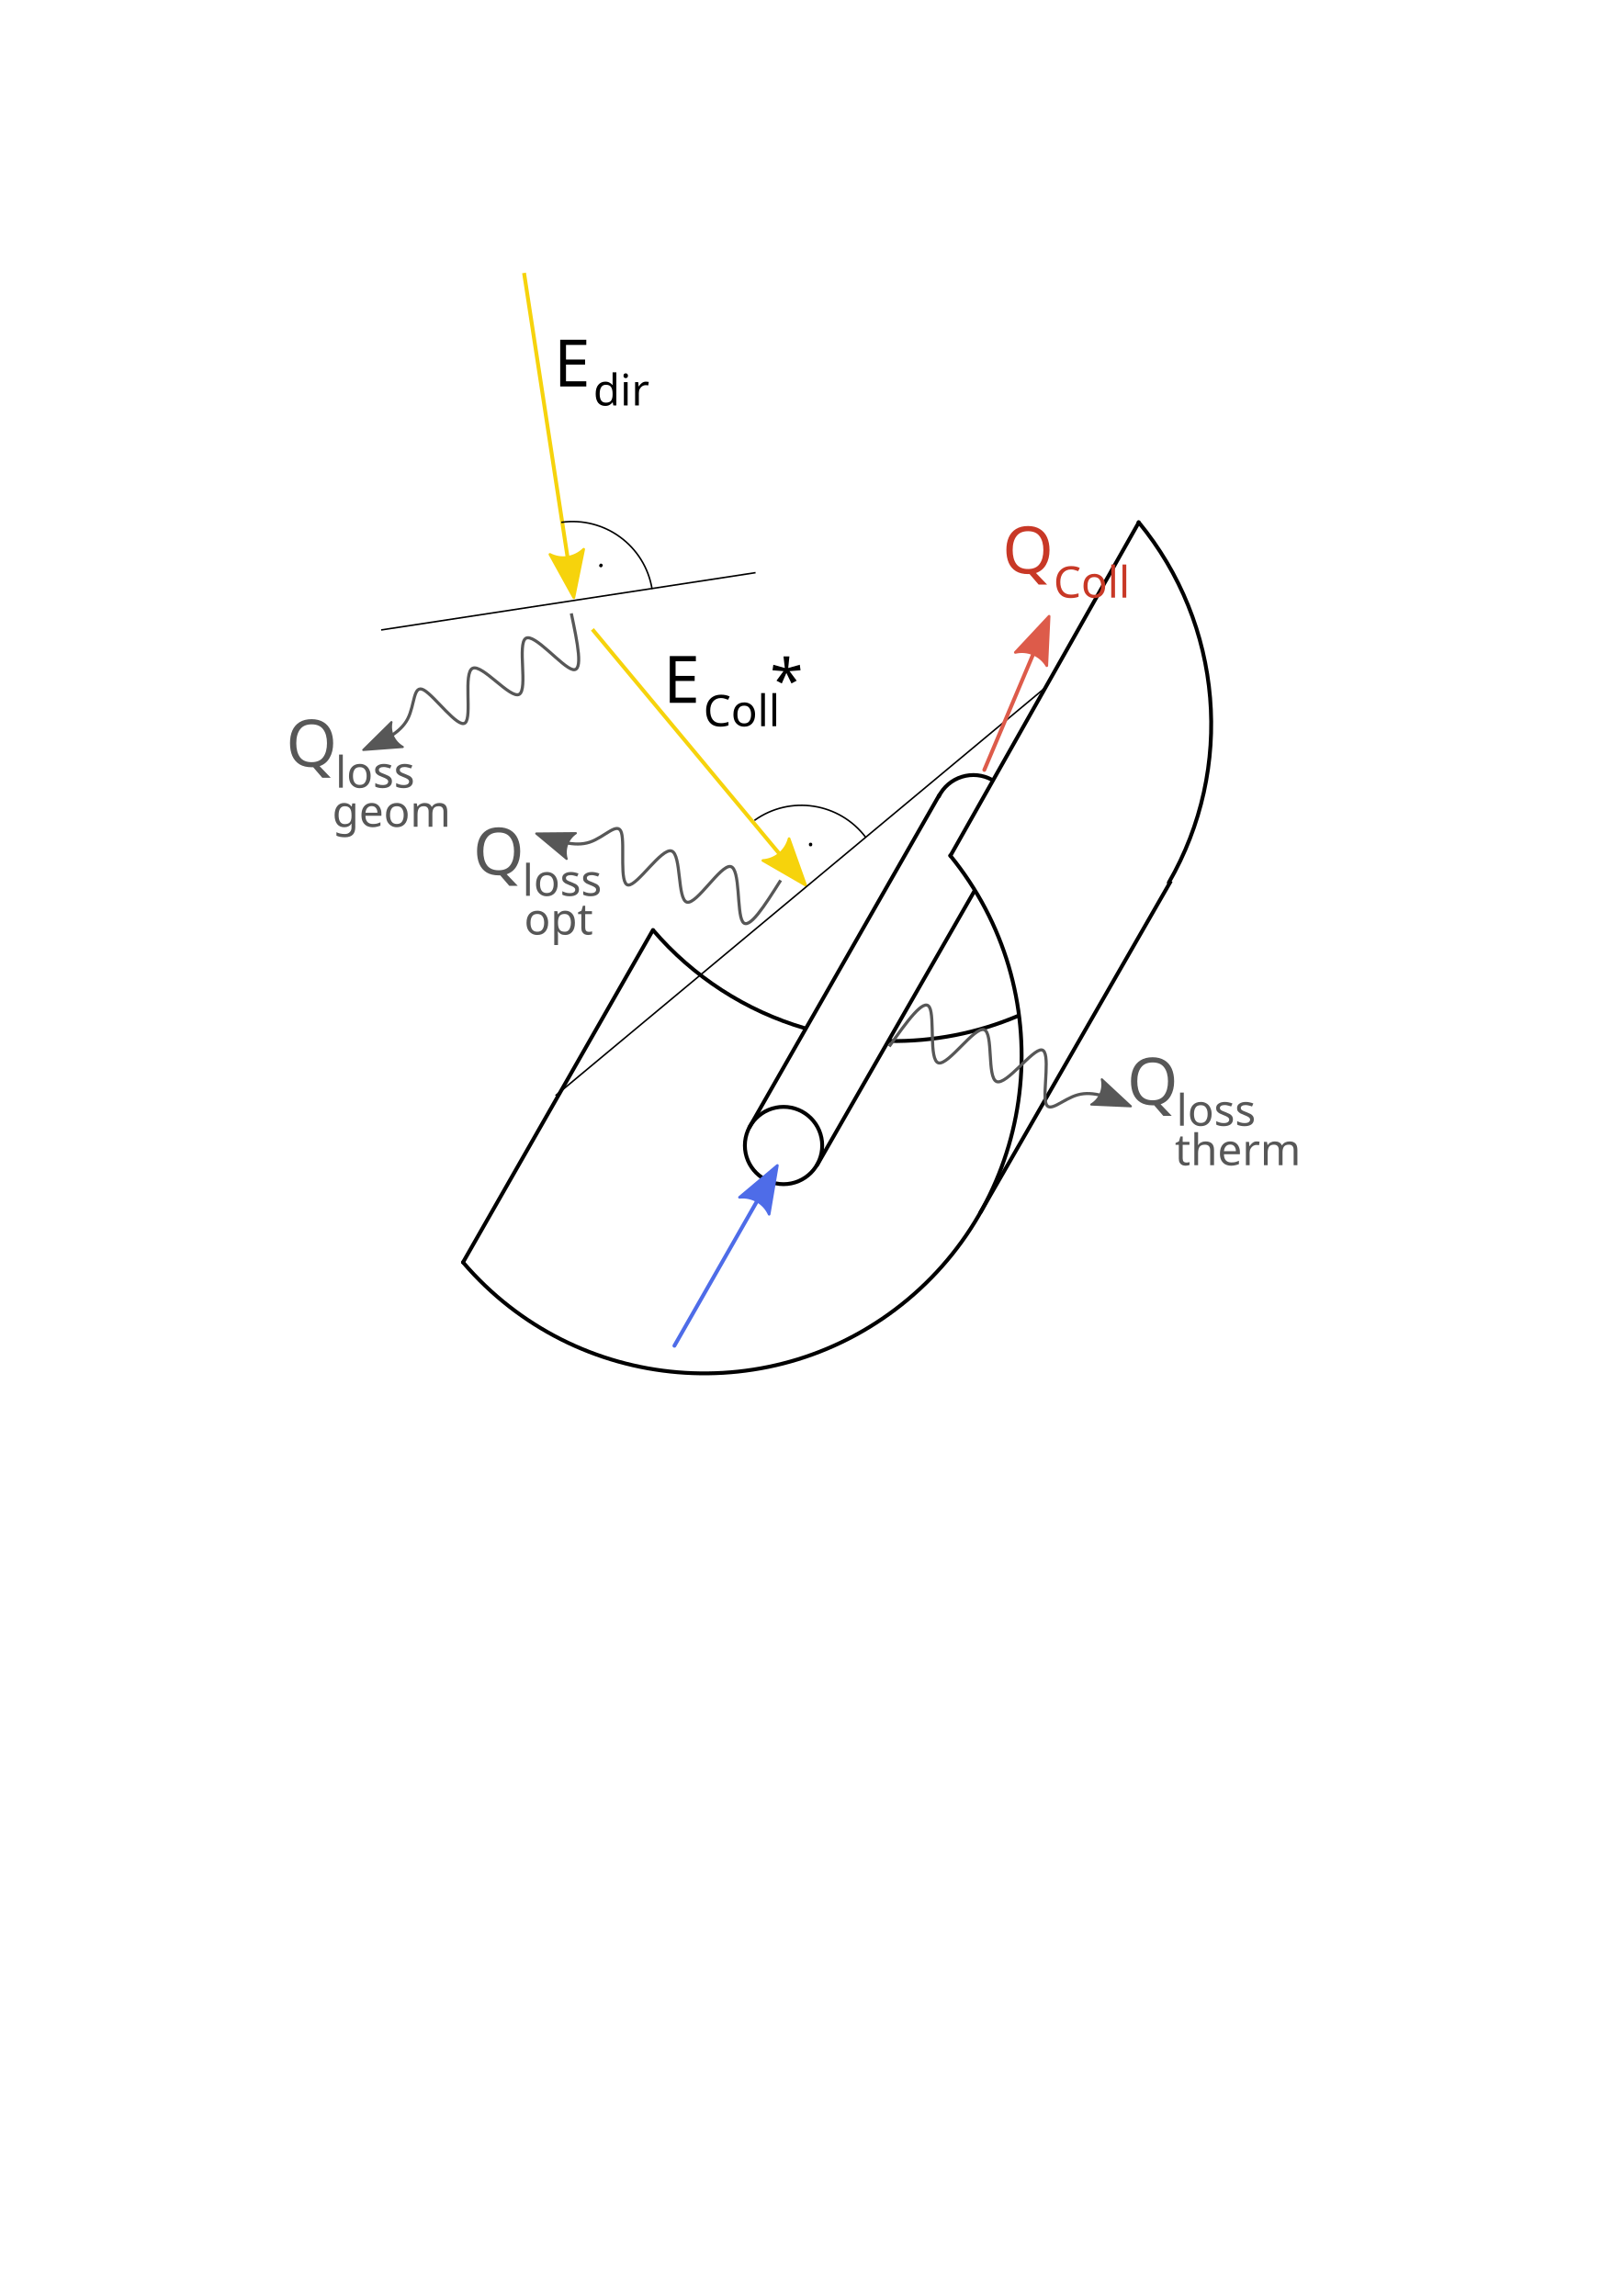
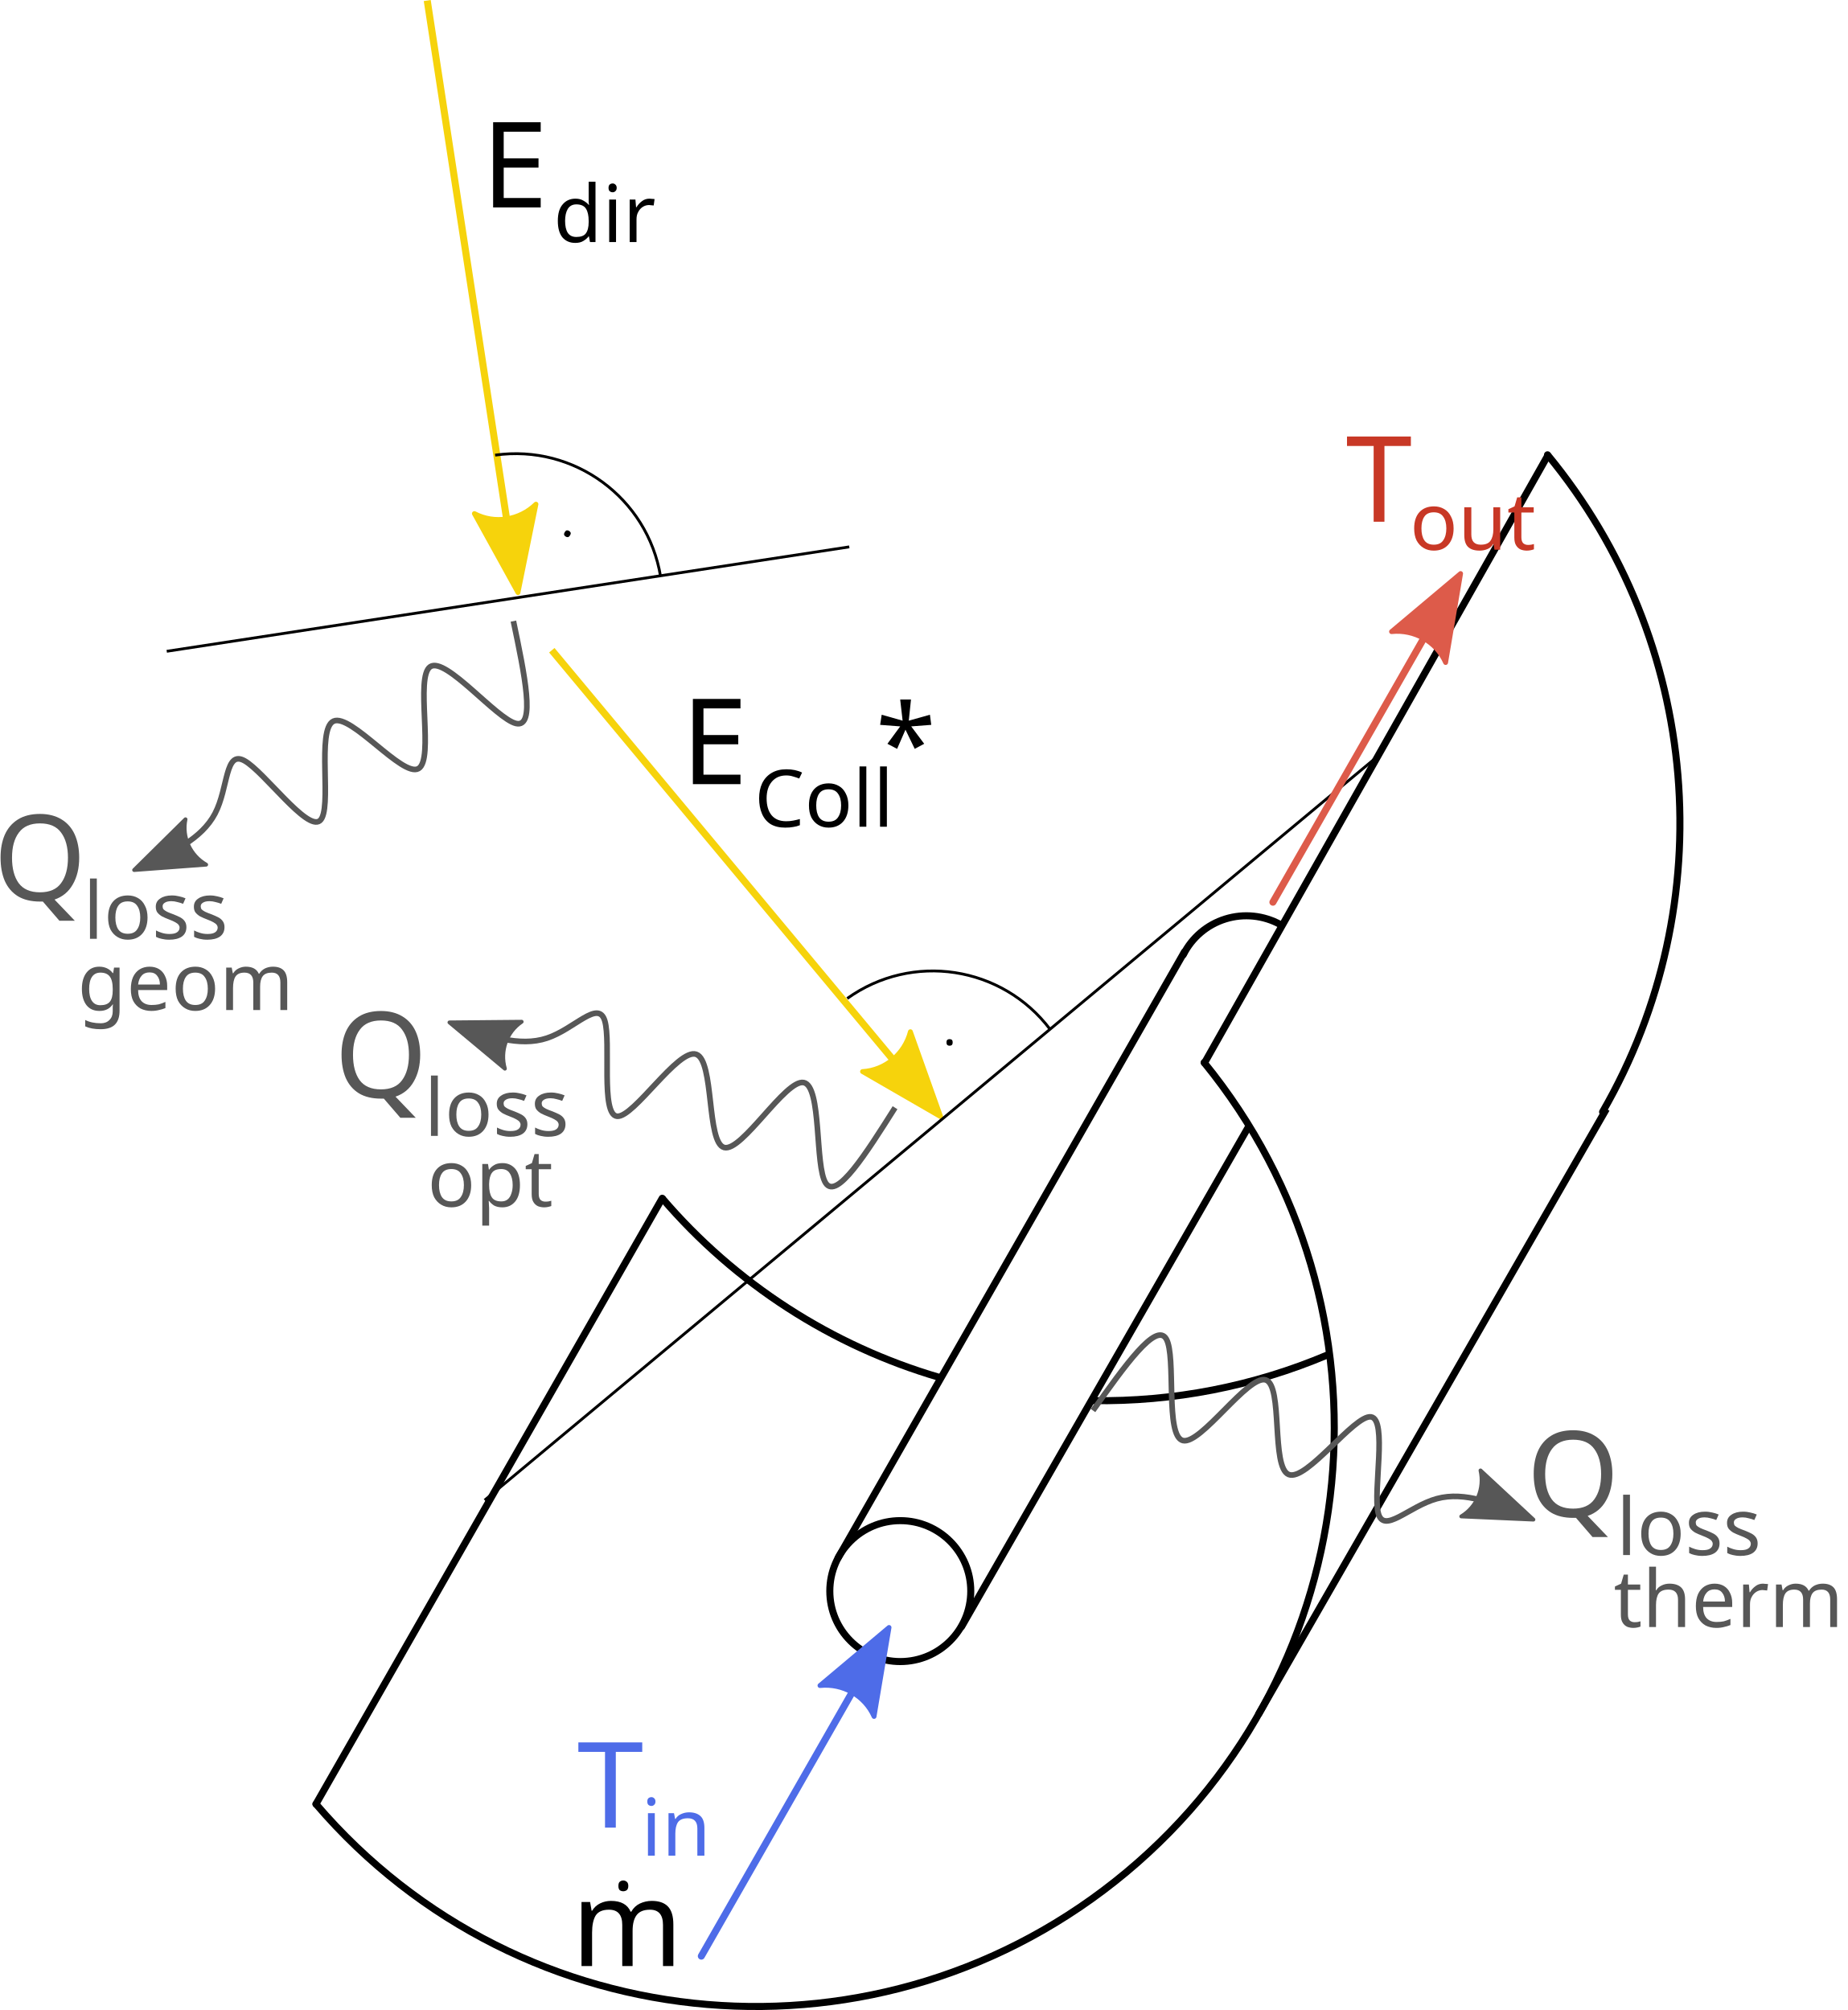
- <svg xmlns="http://www.w3.org/2000/svg" width="210mm" height="297mm" viewBox="0 0 210 297" version="1.1" id="svg8">
+ <svg xmlns="http://www.w3.org/2000/svg" width="131.057mm" height="142.632mm" viewBox="0 0 131.057 142.632" version="1.1" id="svg8">
  <defs id="defs2">
-     <marker style="overflow:visible;" id="marker10866" refX="0.0" refY="0.0" orient="auto">
-       <path transform="scale(1.1) rotate(180) translate(1,0)" d="M 8.719,4.034 L -2.207,0.016 L 8.719,-4.002 C 6.973,-1.63 6.983,1.616 8.719,4.034 z " style="fill-rule:evenodd;stroke-width:0.625;stroke-linejoin:round;stroke:#575757;stroke-opacity:1;fill:#575757;fill-opacity:1" id="path10864" />
+     <marker style="overflow:visible" id="marker10866" refX="0" refY="0" orient="auto">
+       <path transform="matrix(-1.1,0,0,-1.1,-1.1,0)" d="M 8.719,4.034 -2.207,0.016 8.719,-4.002 c -1.745,2.372 -1.735,5.617 -6e-7,8.035 z" style="fill:#575757;fill-opacity:1;fill-rule:evenodd;stroke:#575757;stroke-width:0.625;stroke-linejoin:round;stroke-opacity:1" id="path10864" />
    </marker>
-     <marker orient="auto" refY="0.0" refX="0.0" id="marker9885" style="overflow:visible;">
-       <path id="path9883" style="fill-rule:evenodd;stroke-width:0.625;stroke-linejoin:round;stroke:#f6d30c;stroke-opacity:1;fill:#f6d30c;fill-opacity:1" d="M 8.719,4.034 L -2.207,0.016 L 8.719,-4.002 C 6.973,-1.63 6.983,1.616 8.719,4.034 z " transform="scale(1.1) rotate(180) translate(1,0)" />
+     <marker orient="auto" refY="0" refX="0" id="marker9885" style="overflow:visible">
+       <path id="path9883" style="fill:#f6d30c;fill-opacity:1;fill-rule:evenodd;stroke:#f6d30c;stroke-width:0.625;stroke-linejoin:round;stroke-opacity:1" d="M 8.719,4.034 -2.207,0.016 8.719,-4.002 c -1.745,2.372 -1.735,5.617 -6e-7,8.035 z" transform="matrix(-1.1,0,0,-1.1,-1.1,0)" />
    </marker>
-     <marker orient="auto" refY="0.0" refX="0.0" id="marker9821" style="overflow:visible;">
-       <path id="path9819" style="fill-rule:evenodd;stroke-width:0.625;stroke-linejoin:round;stroke:#f6d30c;stroke-opacity:1;fill:#f6d30c;fill-opacity:1" d="M 8.719,4.034 L -2.207,0.016 L 8.719,-4.002 C 6.973,-1.63 6.983,1.616 8.719,4.034 z " transform="scale(1.1) rotate(180) translate(1,0)" />
+     <marker orient="auto" refY="0" refX="0" id="marker9821" style="overflow:visible">
+       <path id="path9819" style="fill:#f6d30c;fill-opacity:1;fill-rule:evenodd;stroke:#f6d30c;stroke-width:0.625;stroke-linejoin:round;stroke-opacity:1" d="M 8.719,4.034 -2.207,0.016 8.719,-4.002 c -1.745,2.372 -1.735,5.617 -6e-7,8.035 z" transform="matrix(-1.1,0,0,-1.1,-1.1,0)" />
    </marker>
-     <marker orient="auto" refY="0.0" refX="0.0" id="marker9763" style="overflow:visible;">
-       <path id="path9761" style="fill-rule:evenodd;stroke-width:0.625;stroke-linejoin:round;stroke:#4e6ce8;stroke-opacity:1;fill:#4e6ce8;fill-opacity:1" d="M 8.719,4.034 L -2.207,0.016 L 8.719,-4.002 C 6.973,-1.63 6.983,1.616 8.719,4.034 z " transform="scale(1.1) rotate(180) translate(1,0)" />
+     <marker orient="auto" refY="0" refX="0" id="marker9763" style="overflow:visible">
+       <path id="path9761" style="fill:#4e6ce8;fill-opacity:1;fill-rule:evenodd;stroke:#4e6ce8;stroke-width:0.625;stroke-linejoin:round;stroke-opacity:1" d="M 8.719,4.034 -2.207,0.016 8.719,-4.002 c -1.745,2.372 -1.735,5.617 -6e-7,8.035 z" transform="matrix(-1.1,0,0,-1.1,-1.1,0)" />
    </marker>
-     <marker orient="auto" refY="0.0" refX="0.0" id="Arrow2Lend" style="overflow:visible;">
-       <path id="path4551" style="fill-rule:evenodd;stroke-width:0.625;stroke-linejoin:round;stroke:#dd5b4a;stroke-opacity:1;fill:#dd5b4a;fill-opacity:1" d="M 8.719,4.034 L -2.207,0.016 L 8.719,-4.002 C 6.973,-1.63 6.983,1.616 8.719,4.034 z " transform="scale(1.1) rotate(180) translate(1,0)" />
+     <marker orient="auto" refY="0" refX="0" id="Arrow2Lend" style="overflow:visible">
+       <path id="path4551" style="fill:#dd5b4a;fill-opacity:1;fill-rule:evenodd;stroke:#dd5b4a;stroke-width:0.625;stroke-linejoin:round;stroke-opacity:1" d="M 8.719,4.034 -2.207,0.016 8.719,-4.002 c -1.745,2.372 -1.735,5.617 -6e-7,8.035 z" transform="matrix(-1.1,0,0,-1.1,-1.1,0)" />
    </marker>
-     <marker orient="auto" refY="0.0" refX="0.0" id="Arrow1Lend" style="overflow:visible;">
-       <path id="path4533" d="M 0.0,0.0 L 5.0,-5.0 L -12.5,0.0 L 5.0,5.0 L 0.0,0.0 z " style="fill-rule:evenodd;stroke:#000000;stroke-width:1pt;stroke-opacity:1;fill:#000000;fill-opacity:1" transform="scale(0.8) rotate(180) translate(12.5,0)" />
+     <marker orient="auto" refY="0" refX="0" id="Arrow1Lend" style="overflow:visible">
+       <path id="path4533" d="M 0,0 5,-5 -12.5,0 5,5 Z" style="fill:#000000;fill-opacity:1;fill-rule:evenodd;stroke:#000000;stroke-width:1pt;stroke-opacity:1" transform="matrix(-0.8,0,0,-0.8,-10,0)" />
    </marker>
    <marker orient="auto" refY="0" refX="0" id="Arrow1Lend-2" style="overflow:visible">
      <path id="path4533-1" d="M 0,0 5,-5 -12.5,0 5,5 Z" style="fill:#000000;fill-opacity:1;fill-rule:evenodd;stroke:#000000;stroke-width:1pt;stroke-opacity:1" transform="matrix(-0.8,0,0,-0.8,-10,0)" />
    </marker>
    <marker orient="auto" refY="0" refX="0" id="Arrow1Lend-2-9" style="overflow:visible">
      <path id="path4533-1-3" d="M 0,0 5,-5 -12.5,0 5,5 Z" style="fill:#4e6ce8;fill-opacity:1;fill-rule:evenodd;stroke:#4e6ce8;stroke-width:1pt;stroke-opacity:1" transform="matrix(-0.8,0,0,-0.8,-10,0)" />
    </marker>
    <marker orient="auto" refY="0" refX="0" id="Arrow1Lend-2-9-4" style="overflow:visible">
      <path id="path4533-1-3-1" d="M 0,0 5,-5 -12.5,0 5,5 Z" style="fill:#dd5b4a;fill-opacity:1;fill-rule:evenodd;stroke:#dd5b4a;stroke-width:1pt;stroke-opacity:1" transform="matrix(-0.8,0,0,-0.8,-10,0)" />
    </marker>
    <marker orient="auto" refY="0" refX="0" id="marker9885-1" style="overflow:visible">
      <path id="path9883-5" style="fill:#000000;fill-opacity:1;fill-rule:evenodd;stroke:#000000;stroke-width:0.625;stroke-linejoin:round;stroke-opacity:1" d="M 8.719,4.034 -2.207,0.016 8.719,-4.002 c -1.745,2.372 -1.735,5.617 -6e-7,8.035 z" transform="matrix(-1.1,0,0,-1.1,-1.1,0)" />
    </marker>
    <marker style="overflow:visible" id="marker10866-1" refX="0" refY="0" orient="auto">
      <path transform="matrix(-1.1,0,0,-1.1,-1.1,0)" d="M 8.719,4.034 -2.207,0.016 8.719,-4.002 c -1.745,2.372 -1.735,5.617 -6e-7,8.035 z" style="fill:#575757;fill-opacity:1;fill-rule:evenodd;stroke:#575757;stroke-width:0.625;stroke-linejoin:round;stroke-opacity:1" id="path10864-1" />
    </marker>
    <marker style="overflow:visible" id="marker10866-6" refX="0" refY="0" orient="auto">
      <path transform="matrix(-1.1,0,0,-1.1,-1.1,0)" d="M 8.719,4.034 -2.207,0.016 8.719,-4.002 c -1.745,2.372 -1.735,5.617 -6e-7,8.035 z" style="fill:#575757;fill-opacity:1;fill-rule:evenodd;stroke:#575757;stroke-width:0.625;stroke-linejoin:round;stroke-opacity:1" id="path10864-7" />
    </marker>
  </defs>
-   <g id="layer1">
+   <g id="layer1" transform="translate(-37.4674,-35.27052)">
    <path style="fill:none;stroke:#f6d30c;stroke-width:0.5;stroke-linecap:butt;stroke-linejoin:miter;stroke-miterlimit:4;stroke-dasharray:none;stroke-opacity:1;marker-end:url(#marker9821)" d="M 76.616,81.412 103.773,114.008" id="path4528" />
-     <path style="fill:none;stroke:#000000;stroke-width:0.2;stroke-linecap:butt;stroke-linejoin:miter;stroke-opacity:1;stroke-miterlimit:4;stroke-dasharray:none" d="M 135.029,89.088 71.853,141.724" id="path5130" />
+     <path style="fill:none;stroke:#000000;stroke-width:0.2;stroke-linecap:butt;stroke-linejoin:miter;stroke-miterlimit:4;stroke-dasharray:none;stroke-opacity:1" d="M 135.029,89.088 71.853,141.724" id="path5130" />
    <path style="fill:none;fill-opacity:1;stroke:#000000;stroke-width:0.5;stroke-miterlimit:4;stroke-dasharray:none;stroke-opacity:1" id="path4524-9" d="m -4.313,168.859 a 41.049,41.049 0 0 1 -7.081,-22.319" transform="rotate(-39.51431)" />
    <path style="fill:none;fill-opacity:1;stroke:#000000;stroke-width:0.5;stroke-linecap:round;stroke-miterlimit:4;stroke-dasharray:none;stroke-opacity:1" id="path4524-9-1" d="M 24.395,163.571 A 41.049,41.049 0 0 1 -16.402,204.384 41.049,41.049 0 0 1 -57.696,164.074" transform="rotate(-39.51431)" />
    <path style="fill:none;stroke:#000000;stroke-width:0.5;stroke-linecap:round;stroke-linejoin:miter;stroke-miterlimit:4;stroke-dasharray:none;stroke-opacity:1" d="M 59.885,163.288 84.45,120.3" id="path5659" />
    <path style="fill:none;stroke:#000000;stroke-width:0.5;stroke-linecap:round;stroke-linejoin:miter;stroke-miterlimit:4;stroke-dasharray:none;stroke-opacity:1" d="M 122.919,110.699 147.279,67.588" id="path5659-4" />
    <path style="fill:none;stroke:#000000;stroke-width:0.5;stroke-linecap:butt;stroke-linejoin:miter;stroke-miterlimit:4;stroke-dasharray:none;stroke-opacity:1" d="m 126.736,156.951 24.698,-42.987" id="path5659-4-8" />
    <path style="fill:none;fill-opacity:1;stroke:#000000;stroke-width:0.5;stroke-linecap:round;stroke-miterlimit:4;stroke-dasharray:none;stroke-opacity:1" id="path4524-9-9" d="M 70.628,145.803 A 40.979,41.049 0 0 1 43.972,184.262" transform="rotate(-39.51431)" />
    <circle style="fill:none;fill-opacity:1;stroke:#000000;stroke-width:0.5;stroke-linecap:round;stroke-miterlimit:4;stroke-dasharray:none;stroke-opacity:1" id="path5706" cx="101.339" cy="148.177" r="5" />
    <path style="fill:none;stroke:#000000;stroke-width:0.5;stroke-linecap:round;stroke-linejoin:miter;stroke-miterlimit:4;stroke-dasharray:none;stroke-opacity:1" d="M 96.927,145.817 121.491,102.829" id="path5659-9" />
    <path style="fill:none;stroke:#000000;stroke-width:0.5;stroke-linecap:round;stroke-linejoin:miter;stroke-miterlimit:4;stroke-dasharray:none;stroke-opacity:1" d="M 105.689,150.696 126.044,115.225" id="path5659-9-3" />
    <path style="fill:none;fill-opacity:1;stroke:#000000;stroke-width:0.5;stroke-linecap:round;stroke-miterlimit:4;stroke-dasharray:none;stroke-opacity:1" id="path5706-4" d="m 121.418,103.018 a 5,5 0 0 1 2.988,-2.537 5,5 0 0 1 3.899,0.397" />
    <path style="fill:none;fill-opacity:1;stroke:#000000;stroke-width:0.5;stroke-miterlimit:4;stroke-dasharray:none;stroke-opacity:1" id="path4524-9-0" d="M 17.969,185.155 A 41.049,41.049 0 0 1 3.024,177.046" transform="rotate(-39.51431)" />
    <path style="fill:none;fill-opacity:1;stroke:#000000;stroke-width:0.2;stroke-linecap:butt;stroke-miterlimit:4;stroke-dasharray:none;stroke-opacity:1" id="path7040" d="m -143.296,15.791 a 10.425,10.425 0 0 1 -10.294,10.3" transform="rotate(-126.3089)" />
    <text xml:space="preserve" style="font-style:normal;font-weight:normal;font-size:10.583px;line-height:1.25;font-family:sans-serif;letter-spacing:0px;word-spacing:0px;fill:#000000;fill-opacity:1;stroke:none;stroke-width:0.265" x="104.369" y="109.429" id="text7435">
      <tspan id="tspan7433" x="104.369" y="109.429" style="font-style:normal;font-variant:normal;font-weight:normal;font-stretch:normal;font-size:3.528px;font-family:'Bauhaus 93';-inkscape-font-specification:'Bauhaus 93, Normal';font-variant-ligatures:normal;font-variant-caps:normal;font-variant-numeric:normal;font-feature-settings:normal;text-align:start;writing-mode:lr-tb;text-anchor:start;stroke-width:0.265">.</tspan>
    </text>
    <path style="fill:none;stroke:#f6d30c;stroke-width:0.5;stroke-linecap:butt;stroke-linejoin:miter;stroke-miterlimit:4;stroke-dasharray:none;stroke-opacity:1;marker-end:url(#marker9885)" d="m 67.778,35.308 6.329,41.358" id="path4528-5" />
    <path style="fill:none;fill-opacity:1;stroke:#4e6ce8;stroke-width:0.5;stroke-linecap:round;stroke-linejoin:miter;stroke-miterlimit:4;stroke-dasharray:none;stroke-opacity:1;marker-end:url(#marker9763)" d="M 87.224,174.078 100.219,151.339" id="path5659-9-4" />
-     <path style="fill:none;fill-opacity:1;stroke:#dd5b4a;stroke-width:0.5;stroke-linecap:round;stroke-linejoin:miter;stroke-miterlimit:4;stroke-dasharray:none;stroke-opacity:1;marker-end:url(#Arrow2Lend)" d="m 127.305,99.589 8.132,-19.259" id="path5659-9-4-5" />
+     <path style="fill:none;fill-opacity:1;stroke:#dd5b4a;stroke-width:0.5;stroke-linecap:round;stroke-linejoin:miter;stroke-miterlimit:4;stroke-dasharray:none;stroke-opacity:1;marker-end:url(#Arrow2Lend)" d="M 127.775,99.291 140.769,76.551" id="path5659-9-4-5" />
    <path style="fill:none;stroke:#000000;stroke-width:0px;stroke-linecap:butt;stroke-linejoin:miter;stroke-opacity:1" d="M -23245559,-6.316 H 23245513" id="path10139" />
    <path style="fill:none;stroke:#575757;stroke-width:0.4;stroke-linecap:butt;stroke-linejoin:miter;stroke-miterlimit:4;stroke-dasharray:none;stroke-opacity:1;marker-end:url(#marker10866)" d="m 115.011,135.363 c 2.243,-3.16 4.485,-6.32 5.2,-5.076 0.715,1.243 -0.098,6.889 1.176,7.206 1.275,0.317 4.636,-4.694 5.879,-4.3 1.243,0.394 0.366,6.196 1.628,6.711 1.261,0.515 4.66,-4.254 5.838,-4.09 1.178,0.164 0.136,5.265 0.512,6.811 0.376,1.546 2.17,-0.461 4.16,-1.006 1.99,-0.545 4.173,0.37 6.358,1.285" id="path10848" />
    <path style="fill:none;stroke:#575757;stroke-width:0.4;stroke-linecap:butt;stroke-linejoin:miter;stroke-miterlimit:4;stroke-dasharray:none;stroke-opacity:1;marker-end:url(#marker10866-1)" d="m 73.891,79.346 c 0.794,3.793 1.589,7.585 0.191,7.264 -1.398,-0.321 -4.987,-4.753 -6.086,-4.033 -1.099,0.72 0.294,6.591 -0.84,7.235 -1.134,0.644 -4.794,-3.941 -6.03,-3.366 -1.235,0.575 -0.045,6.31 -0.966,7.063 -0.921,0.753 -3.954,-3.478 -5.344,-4.253 -1.39,-0.775 -1.136,1.905 -2.088,3.735 -0.952,1.83 -3.107,2.81 -5.263,3.791" id="path10848-5" />
    <path style="fill:none;stroke:#575757;stroke-width:0.4;stroke-linecap:butt;stroke-linejoin:miter;stroke-miterlimit:4;stroke-dasharray:none;stroke-opacity:1;marker-end:url(#marker10866-6)" d="m 100.967,113.874 c -2.07,3.276 -4.14,6.551 -4.92,5.348 -0.78,-1.203 -0.271,-6.884 -1.561,-7.132 -1.29,-0.248 -4.378,4.936 -5.64,4.609 -1.262,-0.327 -0.698,-6.167 -1.985,-6.614 -1.287,-0.447 -4.425,4.498 -5.611,4.397 -1.185,-0.101 -0.418,-5.25 -0.876,-6.773 -0.458,-1.524 -2.142,0.577 -4.1,1.228 -1.957,0.651 -4.187,-0.146 -6.417,-0.943" id="path10848-6" />
-     <path style="fill:none;stroke:#000000;stroke-width:0.2;stroke-linecap:butt;stroke-linejoin:miter;stroke-opacity:1;stroke-miterlimit:4;stroke-dasharray:none" d="M 97.72,74.077 49.297,81.487" id="path5130-1" />
+     <path style="fill:none;stroke:#000000;stroke-width:0.2;stroke-linecap:butt;stroke-linejoin:miter;stroke-miterlimit:4;stroke-dasharray:none;stroke-opacity:1" d="M 97.72,74.077 49.297,81.487" id="path5130-1" />
    <path style="fill:none;fill-opacity:1;stroke:#000000;stroke-width:0.2;stroke-linecap:butt;stroke-miterlimit:4;stroke-dasharray:none;stroke-opacity:1" id="path7040-4" d="M -77.77,61.539 A 10.425,10.425 0 0 1 -88.064,71.839" transform="rotate(-98.7001)" />
    <text xml:space="preserve" style="font-style:normal;font-weight:normal;font-size:10.583px;line-height:1.25;font-family:sans-serif;letter-spacing:0px;word-spacing:0px;fill:#000000;fill-opacity:1;stroke:none;stroke-width:0.265" x="103.931" y="22.369" id="text7435-0" transform="rotate(31.26876)">
      <tspan id="tspan7433-4" x="103.931" y="22.369" style="font-style:normal;font-variant:normal;font-weight:normal;font-stretch:normal;font-size:3.528px;font-family:'Bauhaus 93';-inkscape-font-specification:'Bauhaus 93, Normal';font-variant-ligatures:normal;font-variant-caps:normal;font-variant-numeric:normal;font-feature-settings:normal;text-align:start;writing-mode:lr-tb;text-anchor:start;stroke-width:0.265">.</tspan>
    </text>
    <text xml:space="preserve" style="font-style:normal;font-weight:normal;font-size:10.583px;line-height:1.25;font-family:sans-serif;letter-spacing:0px;word-spacing:0px;fill:#000000;fill-opacity:1;stroke:none;stroke-width:0.265" x="71.626" y="49.993" id="text13565">
      <tspan id="tspan13563" x="71.626" y="49.993" style="font-style:normal;font-variant:normal;font-weight:normal;font-stretch:normal;font-size:8.467px;font-family:sans-serif;-inkscape-font-specification:'sans-serif, Normal';font-variant-ligatures:normal;font-variant-caps:normal;font-variant-numeric:normal;font-feature-settings:normal;text-align:start;writing-mode:lr-tb;text-anchor:start;stroke-width:0.265">E</tspan>
    </text>
    <text xml:space="preserve" style="font-style:normal;font-weight:normal;font-size:10.583px;line-height:1.25;font-family:sans-serif;letter-spacing:0px;word-spacing:0px;fill:#000000;fill-opacity:1;stroke:none;stroke-width:0.265" x="76.729" y="52.449" id="text13569">
      <tspan id="tspan13567" x="76.729" y="52.449" style="font-style:normal;font-variant:normal;font-weight:normal;font-stretch:normal;font-size:5.644px;font-family:sans-serif;-inkscape-font-specification:'sans-serif, Normal';font-variant-ligatures:normal;font-variant-caps:normal;font-variant-numeric:normal;font-feature-settings:normal;text-align:start;writing-mode:lr-tb;text-anchor:start;stroke-width:0.265">dir</tspan>
    </text>
    <text xml:space="preserve" style="font-style:normal;font-weight:normal;font-size:10.583px;line-height:1.25;font-family:sans-serif;letter-spacing:0px;word-spacing:0px;fill:#000000;fill-opacity:1;stroke:none;stroke-width:0.265" x="85.798" y="90.914" id="text13565-4">
      <tspan id="tspan13563-8" x="85.798" y="90.914" style="font-style:normal;font-variant:normal;font-weight:normal;font-stretch:normal;font-size:8.467px;font-family:sans-serif;-inkscape-font-specification:'sans-serif, Normal';font-variant-ligatures:normal;font-variant-caps:normal;font-variant-numeric:normal;font-feature-settings:normal;text-align:start;writing-mode:lr-tb;text-anchor:start;stroke-width:0.265">E</tspan>
    </text>
-     <text xml:space="preserve" style="font-style:normal;font-weight:normal;font-size:10.583px;line-height:1.25;font-family:sans-serif;letter-spacing:0px;word-spacing:0px;fill:#c83826;fill-opacity:1;stroke:none;stroke-width:0.265" x="136.257" y="77.307" id="text13569-0">
-       <tspan id="tspan13567-0" x="136.257" y="77.307" style="font-style:normal;font-variant:normal;font-weight:normal;font-stretch:normal;font-size:5.644px;font-family:sans-serif;-inkscape-font-specification:'sans-serif, Normal';font-variant-ligatures:normal;font-variant-caps:normal;font-variant-numeric:normal;font-feature-settings:normal;text-align:start;writing-mode:lr;text-anchor:start;fill:#c83826;fill-opacity:1;stroke:none;stroke-width:0.265;stroke-opacity:1">Coll</tspan>
+     <text xml:space="preserve" style="font-style:normal;font-weight:normal;font-size:10.583px;line-height:1.25;font-family:sans-serif;letter-spacing:0px;word-spacing:0px;fill:#c83826;fill-opacity:1;stroke:none;stroke-width:0.265" x="137.486" y="74.284" id="text13569-0">
+       <tspan id="tspan13567-0" x="137.486" y="74.284" style="font-style:normal;font-variant:normal;font-weight:normal;font-stretch:normal;font-size:5.644px;font-family:sans-serif;-inkscape-font-specification:'sans-serif, Normal';font-variant-ligatures:normal;font-variant-caps:normal;font-variant-numeric:normal;font-feature-settings:normal;text-align:start;writing-mode:lr-tb;text-anchor:start;fill:#c83826;fill-opacity:1;stroke:none;stroke-width:0.265;stroke-opacity:1">out</tspan>
    </text>
    <text xml:space="preserve" style="font-style:normal;font-weight:normal;font-size:10.583px;line-height:1.25;font-family:sans-serif;letter-spacing:0px;word-spacing:0px;fill:#000000;fill-opacity:1;stroke:none;stroke-width:0.265" x="99.597" y="90.814" id="text13603">
      <tspan id="tspan13601" x="99.597" y="90.814" style="font-style:normal;font-variant:normal;font-weight:normal;font-stretch:normal;font-size:7.761px;font-family:sans-serif;-inkscape-font-specification:'sans-serif, Normal';font-variant-ligatures:normal;font-variant-caps:normal;font-variant-numeric:normal;font-feature-settings:normal;text-align:start;writing-mode:lr-tb;text-anchor:start;stroke-width:0.265">*</tspan>
    </text>
-     <text xml:space="preserve" style="font-style:normal;font-weight:normal;font-size:10.583px;line-height:1.25;font-family:sans-serif;letter-spacing:0px;word-spacing:0px;fill:#c83826;fill-opacity:1;stroke:none;stroke-width:0.265" x="129.646" y="74.183" id="text13607">
-       <tspan id="tspan13605" x="129.646" y="74.183" style="font-style:normal;font-variant:normal;font-weight:normal;font-stretch:normal;font-size:8.467px;font-family:sans-serif;-inkscape-font-specification:'sans-serif, Normal';font-variant-ligatures:normal;font-variant-caps:normal;font-variant-numeric:normal;font-feature-settings:normal;text-align:start;writing-mode:lr-tb;text-anchor:start;fill:#c83826;fill-opacity:1;stroke-width:0.265">Q</tspan>
+     <text xml:space="preserve" style="font-style:normal;font-weight:normal;font-size:10.583px;line-height:1.25;font-family:sans-serif;letter-spacing:0px;word-spacing:0px;fill:#c83826;fill-opacity:1;stroke:none;stroke-width:0.265" x="132.953" y="72.293" id="text13607">
+       <tspan id="tspan13605" x="132.953" y="72.293" style="font-style:normal;font-variant:normal;font-weight:normal;font-stretch:normal;font-size:8.467px;font-family:sans-serif;-inkscape-font-specification:'sans-serif, Normal';font-variant-ligatures:normal;font-variant-caps:normal;font-variant-numeric:normal;font-feature-settings:normal;text-align:start;writing-mode:lr-tb;text-anchor:start;fill:#c83826;fill-opacity:1;stroke-width:0.265">T</tspan>
    </text>
    <text xml:space="preserve" style="font-style:normal;font-weight:normal;font-size:10.583px;line-height:1.25;font-family:sans-serif;letter-spacing:0px;word-spacing:0px;fill:#000000;fill-opacity:1;stroke:none;stroke-width:0.265" x="90.979" y="93.934" id="text13569-0-2">
      <tspan id="tspan13567-0-9" x="90.979" y="93.934" style="font-style:normal;font-variant:normal;font-weight:normal;font-stretch:normal;font-size:5.644px;font-family:sans-serif;-inkscape-font-specification:'sans-serif, Normal';font-variant-ligatures:normal;font-variant-caps:normal;font-variant-numeric:normal;font-feature-settings:normal;text-align:start;writing-mode:lr-tb;text-anchor:start;stroke-width:0.265">Coll</tspan>
    </text>
-     <text xml:space="preserve" style="font-style:normal;font-weight:normal;font-size:10.583px;line-height:1.25;font-family:sans-serif;letter-spacing:0px;word-spacing:0px;fill:#575757;fill-opacity:1;stroke:none;stroke-width:0.5;stroke-miterlimit:4;stroke-dasharray:none;" x="145.76" y="142.902" id="text13629">
-       <tspan id="tspan13627" x="145.76" y="142.902" style="stroke-width:0.5;-inkscape-font-specification:'sans-serif, Normal';font-family:sans-serif;font-weight:normal;font-style:normal;font-stretch:normal;font-variant:normal;font-size:8.467px;text-anchor:start;text-align:start;writing-mode:lr;font-variant-ligatures:normal;font-variant-caps:normal;font-variant-numeric:normal;font-feature-settings:normal;stroke-miterlimit:4;stroke-dasharray:none;fill:#575757;fill-opacity:1;">Q</tspan>
+     <text xml:space="preserve" style="font-style:normal;font-weight:normal;font-size:10.583px;line-height:1.25;font-family:sans-serif;letter-spacing:0px;word-spacing:0px;fill:#575757;fill-opacity:1;stroke:none;stroke-width:0.5;stroke-miterlimit:4;stroke-dasharray:none" x="145.76" y="142.902" id="text13629">
+       <tspan id="tspan13627" x="145.76" y="142.902" style="font-style:normal;font-variant:normal;font-weight:normal;font-stretch:normal;font-size:8.467px;font-family:sans-serif;-inkscape-font-specification:'sans-serif, Normal';font-variant-ligatures:normal;font-variant-caps:normal;font-variant-numeric:normal;font-feature-settings:normal;text-align:start;writing-mode:lr-tb;text-anchor:start;fill:#575757;fill-opacity:1;stroke-width:0.5;stroke-miterlimit:4;stroke-dasharray:none">Q</tspan>
    </text>
    <text xml:space="preserve" style="font-style:normal;font-weight:normal;font-size:10.583px;line-height:1.25;font-family:sans-serif;letter-spacing:0px;word-spacing:0px;fill:#575757;fill-opacity:1;stroke:none;stroke-width:0.5;stroke-miterlimit:4;stroke-dasharray:none" x="152.135" y="145.621" id="text13633">
      <tspan id="tspan13631" x="152.135" y="145.621" style="font-style:normal;font-variant:normal;font-weight:normal;font-stretch:normal;font-size:5.644px;font-family:sans-serif;-inkscape-font-specification:'sans-serif, Normal';font-variant-ligatures:normal;font-variant-caps:normal;font-variant-numeric:normal;font-feature-settings:normal;text-align:start;writing-mode:lr-tb;text-anchor:start;fill:#575757;fill-opacity:1;stroke-width:0.5;stroke-miterlimit:4;stroke-dasharray:none">loss</tspan>
    </text>
-     <text xml:space="preserve" style="font-style:normal;font-weight:normal;font-size:10.583px;line-height:1.25;font-family:sans-serif;letter-spacing:0px;word-spacing:0px;fill:#575757;fill-opacity:1;stroke:none;stroke-width:0.5;stroke-miterlimit:4;stroke-dasharray:none;" x="36.992" y="99.169" id="text13629-6">
-       <tspan id="tspan13627-6" x="36.992" y="99.169" style="font-style:normal;font-variant:normal;font-weight:normal;font-stretch:normal;font-size:8.467px;font-family:sans-serif;-inkscape-font-specification:'sans-serif, Normal';font-variant-ligatures:normal;font-variant-caps:normal;font-variant-numeric:normal;font-feature-settings:normal;text-align:start;writing-mode:lr-tb;text-anchor:start;stroke-width:0.5;stroke-miterlimit:4;stroke-dasharray:none;fill:#575757;fill-opacity:1;">Q</tspan>
+     <text xml:space="preserve" style="font-style:normal;font-weight:normal;font-size:10.583px;line-height:1.25;font-family:sans-serif;letter-spacing:0px;word-spacing:0px;fill:#575757;fill-opacity:1;stroke:none;stroke-width:0.5;stroke-miterlimit:4;stroke-dasharray:none" x="36.992" y="99.169" id="text13629-6">
+       <tspan id="tspan13627-6" x="36.992" y="99.169" style="font-style:normal;font-variant:normal;font-weight:normal;font-stretch:normal;font-size:8.467px;font-family:sans-serif;-inkscape-font-specification:'sans-serif, Normal';font-variant-ligatures:normal;font-variant-caps:normal;font-variant-numeric:normal;font-feature-settings:normal;text-align:start;writing-mode:lr-tb;text-anchor:start;fill:#575757;fill-opacity:1;stroke-width:0.5;stroke-miterlimit:4;stroke-dasharray:none">Q</tspan>
    </text>
-     <text xml:space="preserve" style="font-style:normal;font-weight:normal;font-size:10.583px;line-height:1.25;font-family:sans-serif;letter-spacing:0px;word-spacing:0px;fill:#575757;fill-opacity:1;stroke:none;stroke-width:0.5;stroke-miterlimit:4;stroke-dasharray:none;" x="43.367" y="101.887" id="text13633-6">
-       <tspan id="tspan13631-3" x="43.367" y="101.887" style="font-style:normal;font-variant:normal;font-weight:normal;font-stretch:normal;font-size:5.644px;font-family:sans-serif;-inkscape-font-specification:'sans-serif, Normal';font-variant-ligatures:normal;font-variant-caps:normal;font-variant-numeric:normal;font-feature-settings:normal;text-align:start;writing-mode:lr-tb;text-anchor:start;stroke-width:0.5;stroke-miterlimit:4;stroke-dasharray:none;fill:#575757;fill-opacity:1;">loss</tspan>
+     <text xml:space="preserve" style="font-style:normal;font-weight:normal;font-size:10.583px;line-height:1.25;font-family:sans-serif;letter-spacing:0px;word-spacing:0px;fill:#575757;fill-opacity:1;stroke:none;stroke-width:0.5;stroke-miterlimit:4;stroke-dasharray:none" x="43.367" y="101.887" id="text13633-6">
+       <tspan id="tspan13631-3" x="43.367" y="101.887" style="font-style:normal;font-variant:normal;font-weight:normal;font-stretch:normal;font-size:5.644px;font-family:sans-serif;-inkscape-font-specification:'sans-serif, Normal';font-variant-ligatures:normal;font-variant-caps:normal;font-variant-numeric:normal;font-feature-settings:normal;text-align:start;writing-mode:lr-tb;text-anchor:start;fill:#575757;fill-opacity:1;stroke-width:0.5;stroke-miterlimit:4;stroke-dasharray:none">loss</tspan>
    </text>
-     <text xml:space="preserve" style="font-style:normal;font-weight:normal;font-size:10.583px;line-height:1.25;font-family:sans-serif;letter-spacing:0px;word-spacing:0px;fill:#575757;fill-opacity:1;stroke:none;stroke-width:0.5;stroke-miterlimit:4;stroke-dasharray:none;" x="61.182" y="113.154" id="text13629-1">
-       <tspan id="tspan13627-7" x="61.182" y="113.154" style="font-style:normal;font-variant:normal;font-weight:normal;font-stretch:normal;font-size:8.467px;font-family:sans-serif;-inkscape-font-specification:'sans-serif, Normal';font-variant-ligatures:normal;font-variant-caps:normal;font-variant-numeric:normal;font-feature-settings:normal;text-align:start;writing-mode:lr-tb;text-anchor:start;stroke-width:0.5;stroke-miterlimit:4;stroke-dasharray:none;fill:#575757;fill-opacity:1;">Q</tspan>
+     <text xml:space="preserve" style="font-style:normal;font-weight:normal;font-size:10.583px;line-height:1.25;font-family:sans-serif;letter-spacing:0px;word-spacing:0px;fill:#575757;fill-opacity:1;stroke:none;stroke-width:0.5;stroke-miterlimit:4;stroke-dasharray:none" x="61.182" y="113.154" id="text13629-1">
+       <tspan id="tspan13627-7" x="61.182" y="113.154" style="font-style:normal;font-variant:normal;font-weight:normal;font-stretch:normal;font-size:8.467px;font-family:sans-serif;-inkscape-font-specification:'sans-serif, Normal';font-variant-ligatures:normal;font-variant-caps:normal;font-variant-numeric:normal;font-feature-settings:normal;text-align:start;writing-mode:lr-tb;text-anchor:start;fill:#575757;fill-opacity:1;stroke-width:0.5;stroke-miterlimit:4;stroke-dasharray:none">Q</tspan>
    </text>
-     <text xml:space="preserve" style="font-style:normal;font-weight:normal;font-size:10.583px;line-height:1.25;font-family:sans-serif;letter-spacing:0px;word-spacing:0px;fill:#575757;fill-opacity:1;stroke:none;stroke-width:0.5;stroke-miterlimit:4;stroke-dasharray:none;" x="67.558" y="115.872" id="text13633-1">
-       <tspan id="tspan13631-35" x="67.558" y="115.872" style="font-style:normal;font-variant:normal;font-weight:normal;font-stretch:normal;font-size:5.644px;font-family:sans-serif;-inkscape-font-specification:'sans-serif, Normal';font-variant-ligatures:normal;font-variant-caps:normal;font-variant-numeric:normal;font-feature-settings:normal;text-align:start;writing-mode:lr-tb;text-anchor:start;stroke-width:0.5;stroke-miterlimit:4;stroke-dasharray:none;fill:#575757;fill-opacity:1;">loss</tspan>
+     <text xml:space="preserve" style="font-style:normal;font-weight:normal;font-size:10.583px;line-height:1.25;font-family:sans-serif;letter-spacing:0px;word-spacing:0px;fill:#575757;fill-opacity:1;stroke:none;stroke-width:0.5;stroke-miterlimit:4;stroke-dasharray:none" x="67.558" y="115.872" id="text13633-1">
+       <tspan id="tspan13631-35" x="67.558" y="115.872" style="font-style:normal;font-variant:normal;font-weight:normal;font-stretch:normal;font-size:5.644px;font-family:sans-serif;-inkscape-font-specification:'sans-serif, Normal';font-variant-ligatures:normal;font-variant-caps:normal;font-variant-numeric:normal;font-feature-settings:normal;text-align:start;writing-mode:lr-tb;text-anchor:start;fill:#575757;fill-opacity:1;stroke-width:0.5;stroke-miterlimit:4;stroke-dasharray:none">loss</tspan>
    </text>
    <text xml:space="preserve" style="font-style:normal;font-weight:normal;font-size:10.583px;line-height:1.25;font-family:sans-serif;letter-spacing:0px;word-spacing:0px;fill:#575757;fill-opacity:1;stroke:none;stroke-width:0.265" x="151.946" y="150.723" id="text14021">
      <tspan id="tspan14019" x="151.946" y="150.723" style="font-style:normal;font-variant:normal;font-weight:normal;font-stretch:normal;font-size:5.644px;font-family:sans-serif;-inkscape-font-specification:'sans-serif, Normal';font-variant-ligatures:normal;font-variant-caps:normal;font-variant-numeric:normal;font-feature-settings:normal;text-align:start;writing-mode:lr-tb;text-anchor:start;fill:#575757;fill-opacity:1;stroke-width:0.265">therm</tspan>
    </text>
    <text xml:space="preserve" style="font-style:normal;font-weight:normal;font-size:10.583px;line-height:1.25;font-family:sans-serif;letter-spacing:0px;word-spacing:0px;fill:#575757;fill-opacity:1;stroke:none;stroke-width:0.265" x="67.786" y="120.886" id="text14021-0">
      <tspan id="tspan14019-7" x="67.786" y="120.886" style="font-style:normal;font-variant:normal;font-weight:normal;font-stretch:normal;font-size:5.644px;font-family:sans-serif;-inkscape-font-specification:'sans-serif, Normal';font-variant-ligatures:normal;font-variant-caps:normal;font-variant-numeric:normal;font-feature-settings:normal;text-align:start;writing-mode:lr-tb;text-anchor:start;fill:#575757;fill-opacity:1;stroke-width:0.265">opt</tspan>
    </text>
    <text xml:space="preserve" style="font-style:normal;font-weight:normal;font-size:10.583px;line-height:1.25;font-family:sans-serif;letter-spacing:0px;word-spacing:0px;fill:#575757;fill-opacity:1;stroke:none;stroke-width:0.265" x="42.965" y="106.943" id="text14021-0-5">
      <tspan id="tspan14019-7-7" x="42.965" y="106.943" style="font-style:normal;font-variant:normal;font-weight:normal;font-stretch:normal;font-size:5.644px;font-family:sans-serif;-inkscape-font-specification:'sans-serif, Normal';font-variant-ligatures:normal;font-variant-caps:normal;font-variant-numeric:normal;font-feature-settings:normal;text-align:start;writing-mode:lr-tb;text-anchor:start;fill:#575757;fill-opacity:1;stroke-width:0.265">geom</tspan>
    </text>
+     <text xml:space="preserve" style="font-style:normal;font-weight:normal;font-size:10.583px;line-height:1.25;font-family:sans-serif;letter-spacing:0px;word-spacing:0px;fill:#4e6ce8;fill-opacity:1;stroke:none;stroke-width:0.265" x="82.955" y="166.952" id="text13569-0-23">
+       <tspan id="tspan13567-0-8" x="82.955" y="166.952" style="font-style:normal;font-variant:normal;font-weight:normal;font-stretch:normal;font-size:5.644px;font-family:sans-serif;-inkscape-font-specification:'sans-serif, Normal';font-variant-ligatures:normal;font-variant-caps:normal;font-variant-numeric:normal;font-feature-settings:normal;text-align:start;writing-mode:lr-tb;text-anchor:start;fill:#4e6ce8;fill-opacity:1;stroke:none;stroke-width:0.265;stroke-opacity:1">in</tspan>
+     </text>
+     <text xml:space="preserve" style="font-style:normal;font-weight:normal;font-size:10.583px;line-height:1.25;font-family:sans-serif;letter-spacing:0px;word-spacing:0px;fill:#4e6ce8;fill-opacity:1;stroke:none;stroke-width:0.265" x="78.423" y="164.961" id="text13607-0">
+       <tspan id="tspan13605-2" x="78.423" y="164.961" style="font-style:normal;font-variant:normal;font-weight:normal;font-stretch:normal;font-size:8.467px;font-family:sans-serif;-inkscape-font-specification:'sans-serif, Normal';font-variant-ligatures:normal;font-variant-caps:normal;font-variant-numeric:normal;font-feature-settings:normal;text-align:start;writing-mode:lr-tb;text-anchor:start;fill:#4e6ce8;fill-opacity:1;stroke-width:0.265">T</tspan>
+     </text>
+     <text xml:space="preserve" style="font-style:normal;font-weight:normal;font-size:10.583px;line-height:1.25;font-family:sans-serif;letter-spacing:0px;word-spacing:0px;fill:#000000;fill-opacity:1;stroke:none;stroke-width:0.265" x="78.005" y="174.785" id="text1993">
+       <tspan id="tspan1991" x="78.005" y="174.785" style="font-style:normal;font-variant:normal;font-weight:normal;font-stretch:normal;font-size:8.467px;font-family:sans-serif;-inkscape-font-specification:'sans-serif, Normal';font-variant-ligatures:normal;font-variant-caps:normal;font-variant-numeric:normal;font-feature-settings:normal;text-align:start;writing-mode:lr-tb;text-anchor:start;stroke-width:0.265">m</tspan>
+     </text>
+     <text xml:space="preserve" style="font-style:normal;font-weight:normal;font-size:10.583px;line-height:1.25;font-family:sans-serif;letter-spacing:0px;word-spacing:0px;fill:#000000;fill-opacity:1;stroke:none;stroke-width:0.265" x="80.935" y="169.398" id="text1997">
+       <tspan id="tspan1995" x="80.935" y="169.398" style="font-style:normal;font-variant:normal;font-weight:normal;font-stretch:normal;font-size:5.644px;font-family:'Bauhaus 93';-inkscape-font-specification:'Bauhaus 93, Normal';font-variant-ligatures:normal;font-variant-caps:normal;font-variant-numeric:normal;font-feature-settings:normal;text-align:start;writing-mode:lr-tb;text-anchor:start;stroke-width:0.265">.</tspan>
+     </text>
  </g>
</svg>
